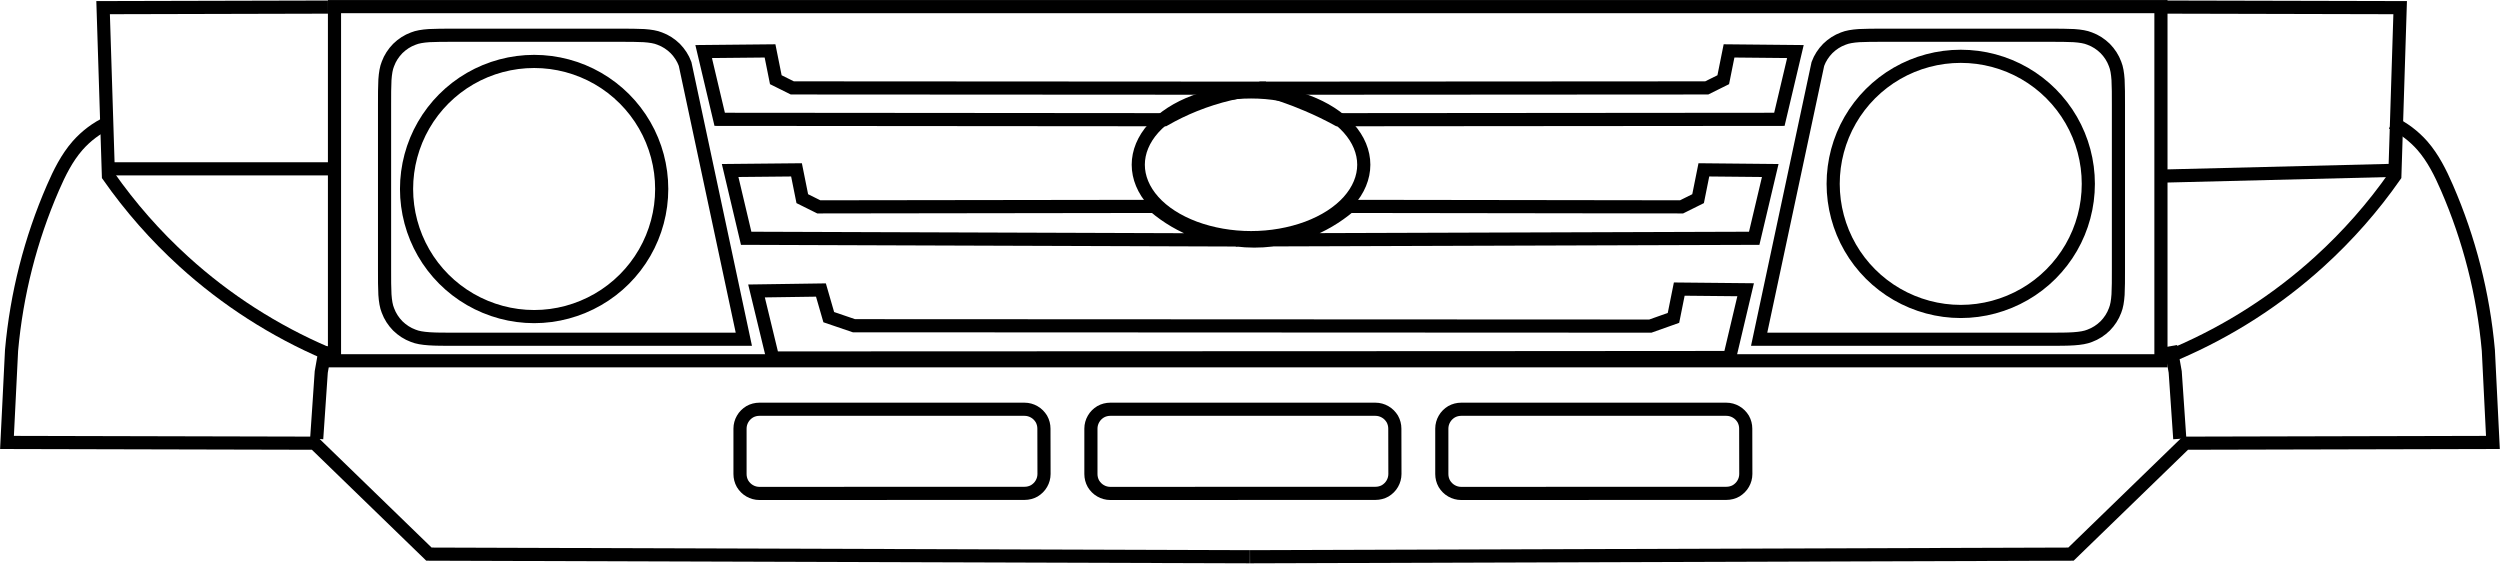
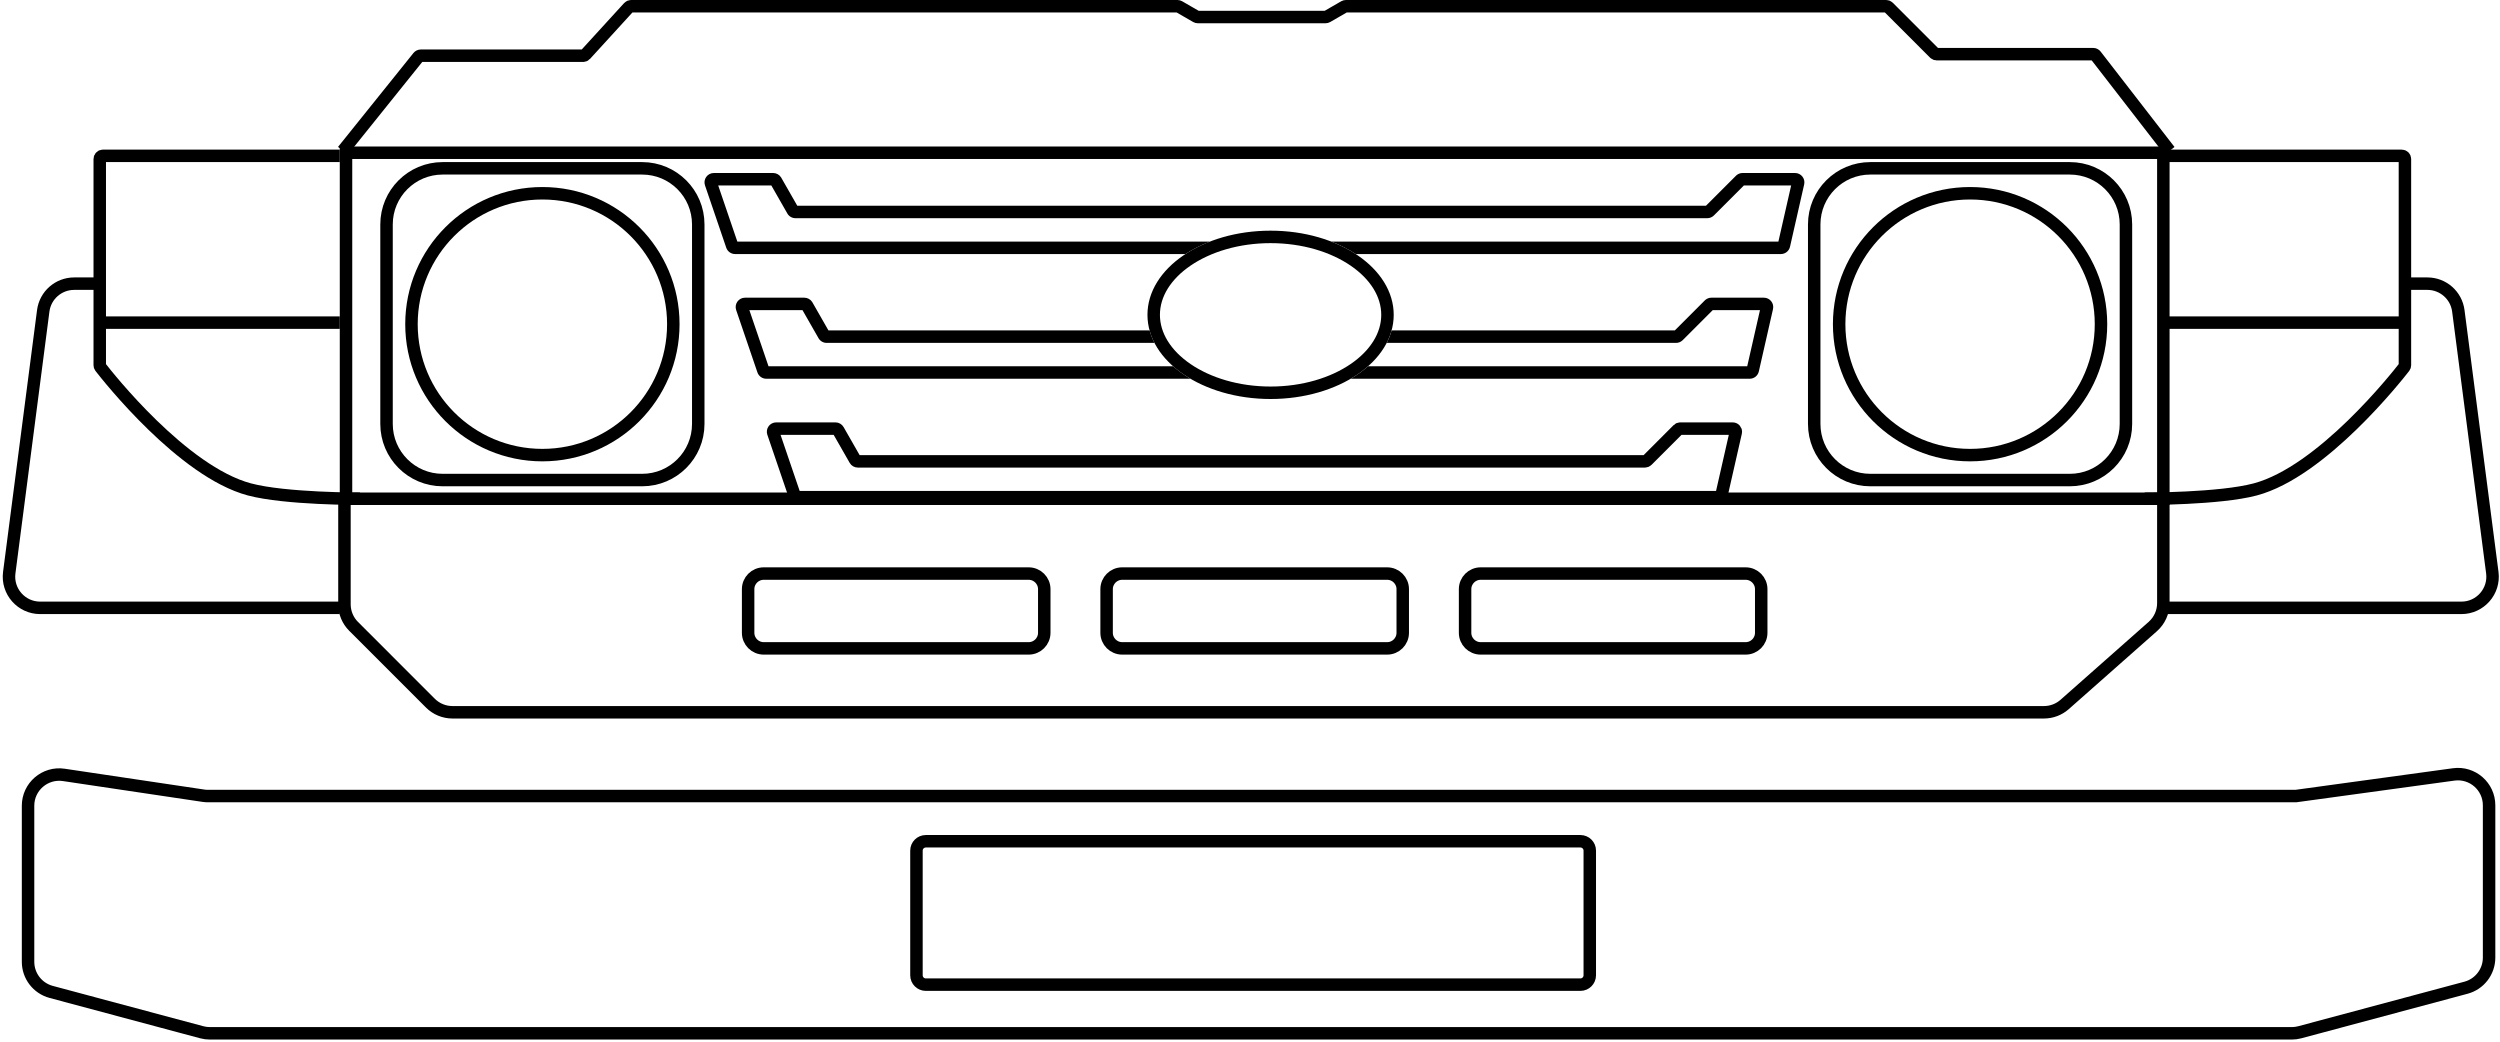
- <svg xmlns="http://www.w3.org/2000/svg" xmlns:ns1="http://xml.openoffice.org/svg/export" version="1.2" viewBox="14720 22026 26817 6044" preserveAspectRatio="xMidYMid" fill-rule="evenodd" stroke-width="28.222" stroke-linejoin="round" xml:space="preserve">
-   <defs class="EmbeddedBulletChars">
-     <g id="bullet-char-template-57356" transform="scale(0.0004882812,-0.0004882812)">
-       <path d="M 580,1141 L 1163,571 580,0 -4,571 580,1141 Z" />
-     </g>
-     <g id="bullet-char-template-57354" transform="scale(0.0004882812,-0.0004882812)">
-       <path d="M 8,1128 L 1137,1128 1137,0 8,0 8,1128 Z" />
-     </g>
-     <g id="bullet-char-template-10146" transform="scale(0.0004882812,-0.0004882812)">
-       <path d="M 174,0 L 602,739 174,1481 1456,739 174,0 Z M 1358,739 L 309,1346 659,739 1358,739 Z" />
-     </g>
-     <g id="bullet-char-template-10132" transform="scale(0.0004882812,-0.0004882812)">
-       <path d="M 2015,739 L 1276,0 717,0 1260,543 174,543 174,936 1260,936 717,1481 1274,1481 2015,739 Z" />
-     </g>
-     <g id="bullet-char-template-10007" transform="scale(0.0004882812,-0.0004882812)">
-       <path d="M 0,-2 C -7,14 -16,27 -25,37 L 356,567 C 262,823 215,952 215,954 215,979 228,992 255,992 264,992 276,990 289,987 310,991 331,999 354,1012 L 381,999 492,748 772,1049 836,1024 860,1049 C 881,1039 901,1025 922,1006 886,937 835,863 770,784 769,783 710,716 594,584 L 774,223 C 774,196 753,168 711,139 L 727,119 C 717,90 699,76 672,76 641,76 570,178 457,381 L 164,-76 C 142,-110 111,-127 72,-127 30,-127 9,-110 8,-76 1,-67 -2,-52 -2,-32 -2,-23 -1,-13 0,-2 Z" />
-     </g>
-     <g id="bullet-char-template-10004" transform="scale(0.0004882812,-0.0004882812)">
-       <path d="M 285,-33 C 182,-33 111,30 74,156 52,228 41,333 41,471 41,549 55,616 82,672 116,743 169,778 240,778 293,778 328,747 346,684 L 369,508 C 377,444 397,411 428,410 L 1163,1116 C 1174,1127 1196,1133 1229,1133 1271,1133 1292,1118 1292,1087 L 1292,965 C 1292,929 1282,901 1262,881 L 442,47 C 390,-6 338,-33 285,-33 Z" />
-     </g>
-     <g id="bullet-char-template-9679" transform="scale(0.0004882812,-0.0004882812)">
-       <path d="M 813,0 C 632,0 489,54 383,161 276,268 223,411 223,592 223,773 276,916 383,1023 489,1130 632,1184 813,1184 992,1184 1136,1130 1245,1023 1353,916 1407,772 1407,592 1407,412 1353,268 1245,161 1136,54 992,0 813,0 Z" />
-     </g>
-     <g id="bullet-char-template-8226" transform="scale(0.0004882812,-0.0004882812)">
-       <path d="M 346,457 C 273,457 209,483 155,535 101,586 74,649 74,723 74,796 101,859 155,911 209,963 273,989 346,989 419,989 480,963 531,910 582,859 608,796 608,723 608,648 583,586 532,535 482,483 420,457 346,457 Z" />
-     </g>
-     <g id="bullet-char-template-8211" transform="scale(0.0004882812,-0.0004882812)">
-       <path d="M -4,459 L 1135,459 1135,606 -4,606 -4,459 Z" />
-     </g>
-     <g id="bullet-char-template-61548" transform="scale(0.0004882812,-0.0004882812)">
-       <path d="M 173,740 C 173,903 231,1043 346,1159 462,1274 601,1332 765,1332 928,1332 1067,1274 1183,1159 1299,1043 1357,903 1357,740 1357,577 1299,437 1183,322 1067,206 928,148 765,148 601,148 462,206 346,322 231,437 173,577 173,740 Z" />
-     </g>
-   </defs>
-   <g ns1:name="page7" class="Page">
-     <g class="Group">
-       <g class="com.sun.star.drawing.CustomShape">
-         <g id="id3">
-           <rect class="BoundingBox" stroke="none" fill="none" x="26351" y="26345" width="3404" height="1046" />
-           <path fill="none" stroke="rgb(0,0,0)" stroke-width="141" stroke-linejoin="miter" d="M 26422,26624 L 26422,26624 C 26422,26587 26432,26551 26450,26520 26468,26488 26495,26462 26526,26443 26558,26425 26594,26416 26630,26416 L 29474,26416 29474,26416 C 29511,26416 29547,26426 29578,26444 29610,26462 29636,26489 29655,26520 29673,26552 29682,26588 29682,26624 L 29682,26624 29683,27110 29683,27110 C 29683,27147 29673,27183 29655,27214 29637,27246 29610,27272 29579,27291 29547,27309 29511,27318 29475,27318 L 26630,27319 26630,27319 C 26593,27319 26557,27309 26526,27291 26494,27273 26468,27246 26449,27215 26431,27183 26422,27147 26422,27111 L 26422,26624 Z" />
-         </g>
-       </g>
-       <g class="com.sun.star.drawing.CustomShape">
-         <g id="id4">
-           <rect class="BoundingBox" stroke="none" fill="none" x="30115" y="26345" width="3404" height="1046" />
-           <path fill="none" stroke="rgb(0,0,0)" stroke-width="141" stroke-linejoin="miter" d="M 30186,26624 L 30186,26624 C 30186,26587 30196,26551 30214,26520 30232,26488 30259,26462 30290,26443 30322,26425 30358,26416 30394,26416 L 33238,26416 33238,26416 C 33275,26416 33311,26426 33342,26444 33374,26462 33400,26489 33419,26520 33437,26552 33446,26588 33446,26624 L 33446,26624 33447,27110 33447,27110 C 33447,27147 33437,27183 33419,27214 33401,27246 33374,27272 33343,27291 33311,27309 33275,27318 33239,27318 L 30394,27319 30394,27319 C 30357,27319 30321,27309 30290,27291 30258,27273 30232,27246 30213,27215 30195,27183 30186,27147 30186,27111 L 30186,26624 Z" />
-         </g>
-       </g>
-       <g class="com.sun.star.drawing.CustomShape">
-         <g id="id5">
-           <rect class="BoundingBox" stroke="none" fill="none" x="22587" y="26345" width="3404" height="1046" />
-           <path fill="none" stroke="rgb(0,0,0)" stroke-width="141" stroke-linejoin="miter" d="M 22658,26624 L 22658,26624 C 22658,26587 22668,26551 22686,26520 22704,26488 22731,26462 22762,26443 22794,26425 22830,26416 22866,26416 L 25710,26416 25710,26416 C 25747,26416 25783,26426 25814,26444 25846,26462 25872,26489 25891,26520 25909,26552 25918,26588 25918,26624 L 25918,26624 25919,27110 25919,27110 C 25919,27147 25909,27183 25891,27214 25873,27246 25846,27272 25815,27291 25783,27309 25747,27318 25711,27318 L 22866,27319 22866,27319 C 22829,27319 22793,27309 22762,27291 22730,27273 22704,27246 22685,27215 22667,27183 22658,27147 22658,27111 L 22658,26624 Z" />
-         </g>
-       </g>
-       <g class="com.sun.star.drawing.CustomShape">
-         <g id="id6">
-           <rect class="BoundingBox" stroke="none" fill="none" x="18046" y="25726" width="240" height="1013" />
-           <path fill="none" stroke="rgb(0,0,0)" stroke-width="141" stroke-linejoin="miter" d="M 18215,25739 L 18166,26016 18117,26733" />
-         </g>
-       </g>
-       <g class="com.sun.star.drawing.CustomShape">
-         <g id="id7">
-           <rect class="BoundingBox" stroke="none" fill="none" x="37934" y="25726" width="240" height="1013" />
-           <path fill="none" stroke="rgb(0,0,0)" stroke-width="141" stroke-linejoin="miter" d="M 38004,25739 L 38053,26016 38102,26733" />
-         </g>
-       </g>
-       <g class="com.sun.star.drawing.CustomShape">
-         <g id="id8">
-           <rect class="BoundingBox" stroke="none" fill="none" x="19010" y="22614" width="2880" height="2879" />
-           <path fill="none" stroke="rgb(0,0,0)" stroke-width="141" stroke-linejoin="miter" d="M 19081,24053 L 19081,24053 C 19081,23813 19144,23577 19264,23369 19384,23161 19557,22988 19765,22868 19973,22748 20209,22685 20450,22685 L 20450,22685 C 20690,22685 20926,22748 21134,22868 21342,22988 21515,23161 21635,23369 21755,23577 21818,23813 21818,24053 L 21818,24053 21818,24053 C 21818,24293 21755,24529 21635,24737 21515,24945 21342,25118 21134,25238 20926,25358 20690,25422 20450,25422 L 20450,25422 C 20209,25422 19973,25358 19765,25238 19557,25118 19384,24945 19264,24737 19144,24529 19081,24293 19081,24053 Z" />
-         </g>
-       </g>
-       <g class="com.sun.star.drawing.CustomShape">
-         <g id="id9">
-           <rect class="BoundingBox" stroke="none" fill="none" x="18774" y="22333" width="4014" height="3404" />
-           <path fill="none" stroke="rgb(0,0,0)" stroke-width="141" stroke-linejoin="miter" d="M 19592,22404 L 21358,22404 C 21468,22404 21555,22404 21627,22408 21698,22413 21753,22422 21797,22440 21860,22463 21916,22500 21963,22546 22009,22593 22046,22649 22069,22712 L 22699,25665 19592,25665 C 19483,25665 19395,25665 19323,25660 19252,25655 19197,25646 19153,25628 19090,25605 19034,25568 18987,25522 18941,25475 18904,25419 18881,25356 18863,25312 18854,25257 18849,25186 18845,25114 18845,25026 18845,24917 L 18845,23151 C 18845,23042 18845,22954 18849,22882 18854,22811 18863,22756 18881,22712 18904,22649 18941,22593 18987,22546 19034,22500 19090,22463 19153,22440 19197,22422 19252,22413 19323,22408 19395,22404 19483,22404 19592,22404 Z" />
-         </g>
-       </g>
-       <g class="com.sun.star.drawing.CustomShape">
-         <g id="id10">
-           <rect class="BoundingBox" stroke="none" fill="none" x="18237" y="22026" width="19735" height="3942" />
-           <path fill="none" stroke="rgb(0,0,0)" stroke-width="141" stroke-linejoin="miter" d="M 28104,25896 L 18308,25896 18308,22097 37900,22097 37900,25896 28104,25896 Z" />
-         </g>
-       </g>
-       <g class="com.sun.star.drawing.CustomShape">
-         <g id="id11">
-           <rect class="BoundingBox" stroke="none" fill="none" x="34313" y="22559" width="2880" height="2879" />
-           <path fill="none" stroke="rgb(0,0,0)" stroke-width="141" stroke-linejoin="miter" d="M 34384,23998 L 34384,23998 C 34384,23758 34447,23522 34567,23314 34687,23106 34860,22933 35068,22813 35276,22693 35512,22630 35753,22630 L 35753,22630 C 35993,22630 36229,22693 36437,22813 36645,22933 36818,23106 36938,23314 37058,23522 37121,23758 37121,23998 L 37121,23998 37121,23998 C 37121,24238 37058,24474 36938,24682 36818,24890 36645,25063 36437,25183 36229,25303 35993,25367 35753,25367 L 35753,25367 C 35512,25367 35276,25303 35068,25183 34860,25063 34687,24890 34567,24682 34447,24474 34384,24238 34384,23998 Z" />
-         </g>
-       </g>
-       <g class="com.sun.star.drawing.CustomShape">
-         <g id="id12">
-           <rect class="BoundingBox" stroke="none" fill="none" x="15753" y="22031" width="2500" height="3851" />
-           <path fill="none" stroke="rgb(0,0,0)" stroke-width="141" stroke-linejoin="miter" d="M 18238,22102 L 15826,22108 15883,23913 C 16117,24247 16387,24555 16692,24832 17144,25243 17662,25575 18224,25816" />
-         </g>
-       </g>
-       <g class="com.sun.star.drawing.LineShape">
-         <g id="id13">
-           <rect class="BoundingBox" stroke="none" fill="none" x="15859" y="23766" width="2404" height="143" />
-           <path fill="none" stroke="rgb(0,0,0)" stroke-width="141" stroke-linejoin="miter" d="M 15859,23837 L 18262,23837" />
-         </g>
-       </g>
-       <g class="com.sun.star.drawing.CustomShape">
-         <g id="id14">
-           <rect class="BoundingBox" stroke="none" fill="none" x="37948" y="22031" width="2592" height="3851" />
-           <path fill="none" stroke="rgb(0,0,0)" stroke-width="141" stroke-linejoin="miter" d="M 37949,22102 L 40466,22108 40409,23913 C 40176,24247 39905,24555 39600,24832 39148,25243 38630,25575 38069,25816" />
-         </g>
-       </g>
-       <g class="com.sun.star.drawing.LineShape">
-         <g id="id15">
-           <rect class="BoundingBox" stroke="none" fill="none" x="37945" y="23781" width="2507" height="205" />
-           <path fill="none" stroke="rgb(0,0,0)" stroke-width="141" stroke-linejoin="miter" d="M 40449,23852 L 37947,23914" />
-         </g>
-       </g>
-       <g class="Group">
-         <g class="com.sun.star.drawing.CustomShape">
-           <g id="id16">
-             <rect class="BoundingBox" stroke="none" fill="none" x="22463" y="23776" width="5538" height="896" />
-             <path fill="none" stroke="rgb(0,0,0)" stroke-width="141" stroke-linejoin="miter" d="M 22552,23855 L 22724,24582 27995,24600 C 27848,24591 27703,24561 27565,24511 27396,24449 27239,24357 27102,24240 L 23503,24245 23326,24157 23264,23848 22552,23855 Z" />
-           </g>
-         </g>
-         <g class="com.sun.star.drawing.CustomShape">
-           <g id="id17">
-             <rect class="BoundingBox" stroke="none" fill="none" x="22179" y="22500" width="6128" height="882" />
-             <path fill="none" stroke="rgb(0,0,0)" stroke-width="141" stroke-linejoin="miter" d="M 22268,22579 L 22440,23306 27210,23310 C 27315,23250 27424,23197 27536,23152 27780,23054 28038,22993 28300,22972 L 23219,22969 23042,22881 22980,22572 22268,22579 Z" />
-           </g>
-         </g>
-         <g class="com.sun.star.drawing.CustomShape">
-           <g id="id18">
-             <rect class="BoundingBox" stroke="none" fill="none" x="22745" y="25055" width="10790" height="883" />
-             <path fill="none" stroke="rgb(0,0,0)" stroke-width="141" stroke-linejoin="miter" d="M 33445,25134 L 33273,25861 30552,25863 27903,25864 23009,25866 22835,25147 23526,25137 23610,25428 23880,25520 32423,25524 32671,25436 32733,25127 33445,25134 33445,25134 Z" />
-           </g>
-         </g>
-         <g class="com.sun.star.drawing.CustomShape">
-           <g id="id19">
-             <rect class="BoundingBox" stroke="none" fill="none" x="27975" y="23776" width="5824" height="908" />
-             <path fill="none" stroke="rgb(0,0,0)" stroke-width="141" stroke-linejoin="miter" d="M 33709,23855 L 33537,24582 27984,24600 C 28237,24631 28493,24600 28732,24511 28900,24448 29057,24356 29194,24240 L 32758,24245 32935,24157 32997,23848 33709,23855 Z" />
-           </g>
-         </g>
-         <g class="com.sun.star.drawing.CustomShape">
-           <g id="id20">
-             <rect class="BoundingBox" stroke="none" fill="none" x="27703" y="22500" width="6366" height="882" />
-             <path fill="none" stroke="rgb(0,0,0)" stroke-width="141" stroke-linejoin="miter" d="M 33979,22579 L 33807,23306 29072,23310 C 28966,23252 28857,23199 28746,23152 28578,23080 28405,23020 28229,22972 L 33028,22969 33205,22881 33267,22572 33979,22579 Z" />
-           </g>
-         </g>
-       </g>
-       <g class="com.sun.star.drawing.CustomShape">
-         <g id="id21">
-           <rect class="BoundingBox" stroke="none" fill="none" x="26859" y="22941" width="2562" height="1705" />
-           <path fill="none" stroke="rgb(0,0,0)" stroke-width="141" stroke-linejoin="miter" d="M 26930,23793 L 26930,23793 C 26930,23656 26986,23521 27092,23402 27198,23283 27351,23185 27535,23116 27719,23048 27927,23012 28140,23012 L 28140,23012 C 28352,23012 28560,23048 28744,23116 28928,23185 29081,23283 29187,23402 29293,23521 29349,23656 29349,23793 L 29349,23793 29349,23793 C 29349,23930 29293,24065 29187,24184 29081,24303 28928,24401 28744,24470 28560,24538 28352,24575 28140,24575 L 28140,24575 C 27927,24575 27719,24538 27535,24470 27351,24401 27198,24303 27092,24184 26986,24065 26930,23930 26930,23793 Z" />
-         </g>
-       </g>
-       <g class="com.sun.star.drawing.CustomShape">
-         <g id="id22">
-           <rect class="BoundingBox" stroke="none" fill="none" x="33502" y="22333" width="4014" height="3404" />
-           <path fill="none" stroke="rgb(0,0,0)" stroke-width="141" stroke-linejoin="miter" d="M 36697,22404 L 34931,22404 C 34821,22404 34734,22404 34662,22408 34591,22413 34536,22422 34492,22440 34429,22463 34373,22500 34326,22546 34280,22593 34243,22649 34220,22712 L 33590,25665 36697,25665 C 36806,25665 36894,25665 36966,25660 37037,25655 37092,25646 37136,25628 37199,25605 37255,25568 37302,25522 37348,25475 37385,25419 37408,25356 37426,25312 37435,25257 37440,25186 37444,25114 37444,25026 37444,24917 L 37444,23151 C 37444,23042 37444,22954 37440,22882 37435,22811 37426,22756 37408,22712 37385,22649 37348,22593 37302,22546 37255,22500 37199,22463 37136,22440 37092,22422 37037,22413 36966,22408 36894,22404 36806,22404 36697,22404 Z" />
-         </g>
-       </g>
-       <g class="com.sun.star.drawing.CustomShape">
-         <g id="id23">
-           <rect class="BoundingBox" stroke="none" fill="none" x="14720" y="23278" width="13409" height="4792" />
-           <path fill="none" stroke="rgb(0,0,0)" stroke-width="141" stroke-linejoin="miter" d="M 15880,23342 C 15755,23400 15644,23484 15552,23588 15436,23721 15358,23879 15288,24040 15048,24592 14898,25180 14844,25784 L 14795,26772 18094,26780 19321,27970 28127,27998" />
-         </g>
-       </g>
-       <g class="com.sun.star.drawing.CustomShape">
-         <g id="id24">
-           <rect class="BoundingBox" stroke="none" fill="none" x="28128" y="23278" width="13409" height="4792" />
-           <path fill="none" stroke="rgb(0,0,0)" stroke-width="141" stroke-linejoin="miter" d="M 40376,23342 C 40501,23400 40612,23484 40704,23588 40820,23721 40898,23879 40968,24040 41208,24592 41358,25180 41412,25784 L 41461,26772 38162,26780 36935,27970 28129,27998" />
-         </g>
-       </g>
-     </g>
-   </g>
+ <svg xmlns="http://www.w3.org/2000/svg" width="802" height="334" viewBox="0 0 802 334" fill="none">
+   <rect x="294" y="269.877" width="216" height="46" rx="3" stroke="black" stroke-width="4" />
+   <path d="M65.267 255.268L20.475 248.588C14.431 247.687 9 252.369 9 258.479V308.543C9 313.069 12.04 317.031 16.412 318.203L64.728 331.149C65.573 331.375 66.443 331.49 67.317 331.49H735.183C736.057 331.49 736.928 331.375 737.772 331.149L791.088 316.863C795.46 315.692 798.5 311.73 798.5 307.204V258.341C798.5 252.279 793.148 247.611 787.142 248.434L736.5 255.377H66.742C66.248 255.377 65.755 255.34 65.267 255.268Z" stroke="black" stroke-width="4" />
+   <path d="M110 48.377L134.2 18.251C134.39 18.015 134.676 17.877 134.979 17.877H187.059C187.34 17.877 187.608 17.759 187.797 17.552L201.703 2.326C201.892 2.118 202.16 2 202.441 2H377.732C377.908 2 378.08 2.046 378.232 2.134L383.768 5.33C383.92 5.418 384.092 5.464 384.268 5.464H425.232C425.408 5.464 425.58 5.418 425.732 5.33L431.268 2.134C431.42 2.046 431.592 2 431.768 2H605.086C605.351 2 605.605 2.105 605.793 2.293L620.584 17.084C620.772 17.272 621.026 17.377 621.291 17.377H671.51C671.819 17.377 672.111 17.52 672.3 17.765L696 48.377" stroke="black" stroke-width="4" />
+   <rect x="111" y="49" width="583" height="111" stroke="black" stroke-width="4" />
+   <rect x="124" y="54" width="100" height="100" rx="18" stroke="black" stroke-width="4" />
+   <circle cx="174" cy="104" r="42" stroke="black" stroke-width="4" />
+   <rect x="582" y="54" width="100" height="100" rx="18" stroke="black" stroke-width="4" />
+   <circle cx="632" cy="104" r="42" stroke="black" stroke-width="4" />
+   <path d="M268.024 137.5H249.002C248.316 137.5 247.834 138.174 248.055 138.823L254.874 158.823C255.012 159.228 255.392 159.5 255.82 159.5H551.306C551.773 159.5 552.178 159.177 552.281 158.722L556.827 138.722C556.969 138.096 556.493 137.5 555.852 137.5H539.019C538.753 137.5 538.499 137.605 538.312 137.793L528.397 147.707C528.21 147.895 527.955 148 527.69 148H275.185C274.826 148 274.495 147.808 274.317 147.496L268.892 138.004C268.714 137.692 268.383 137.5 268.024 137.5Z" stroke="black" stroke-width="4" />
+   <path d="M258.025 95.5C259.034 95.5 259.971 96.007 260.524 96.841L260.63 97.012L265.766 106H368.787C369.163 107.373 369.692 108.709 370.359 110H265.186C264.109 110 263.115 109.423 262.581 108.488L257.445 99.5H240.4L246.536 117.5H376.344C377.994 118.959 379.858 120.3 381.904 121.5H245.821C244.538 121.5 243.396 120.683 242.981 119.468L236.163 99.468C235.5 97.522 236.947 95.5 239.003 95.5H258.025ZM565.853 95.5C567.778 95.5 569.205 97.288 568.778 99.165L564.232 119.165C563.922 120.531 562.707 121.5 561.307 121.5H433.313C435.36 120.3 437.224 118.959 438.875 117.5H560.509L564.6 99.5H549.434L539.812 109.121C539.25 109.683 538.487 110 537.691 110H444.858C445.526 108.709 446.055 107.373 446.431 106H537.277L546.898 96.379L547.118 96.18C547.652 95.742 548.323 95.5 549.02 95.5H565.853ZM248.025 55.5C249.034 55.5 249.971 56.007 250.524 56.841L250.63 57.012L255.766 66H547.277L556.898 56.379L557.118 56.18C557.652 55.742 558.323 55.5 559.02 55.5H575.853C577.778 55.5 579.205 57.288 578.778 59.165L574.232 79.165C573.922 80.531 572.707 81.5 571.307 81.5H434.929C432.569 79.955 429.93 78.609 427.068 77.5H570.509L574.6 59.5H559.434L549.812 69.121C549.25 69.683 548.487 70 547.691 70H255.186C254.109 70 253.115 69.423 252.581 68.488L247.445 59.5H230.4L236.536 77.5H388.149C385.288 78.609 382.648 79.955 380.289 81.5H235.821C234.538 81.5 233.396 80.683 232.981 79.468L226.163 59.468C225.5 57.522 226.947 55.5 229.003 55.5H248.025Z" fill="black" />
+   <path d="M407.604 76C418.162 76 427.632 78.929 434.406 83.56C441.191 88.197 445.104 94.398 445.104 101C445.104 107.602 441.191 113.803 434.406 118.44C427.632 123.071 418.162 126 407.604 126C397.047 126 387.577 123.071 380.803 118.44C374.018 113.803 370.104 107.602 370.104 101C370.104 94.398 374.018 88.197 380.803 83.56C387.577 78.929 397.047 76 407.604 76Z" stroke="black" stroke-width="4" />
+   <rect x="355" y="184" width="95" height="24" rx="5" stroke="black" stroke-width="4" />
+   <rect x="470" y="184" width="95" height="24" rx="5" stroke="black" stroke-width="4" />
+   <rect x="240" y="184" width="95" height="24" rx="5" stroke="black" stroke-width="4" />
+   <path d="M110.5 160V193.858C110.5 196.51 111.554 199.054 113.429 200.929L138.071 225.571C139.946 227.446 142.49 228.5 145.142 228.5H655.713C658.153 228.5 660.509 227.608 662.337 225.992L690.623 200.985C692.77 199.087 694 196.359 694 193.493V160" stroke="black" stroke-width="4" />
+   <path d="M693.5 195H789.618C795.652 195 800.312 189.696 799.535 183.713L788.631 99.713C787.984 94.729 783.739 91 778.714 91H770.5" stroke="black" stroke-width="4" />
+   <path d="M109 195H12.882C6.848 195 2.188 189.696 2.965 183.713L13.869 99.713C14.516 94.729 18.761 91 23.786 91H33" stroke="black" stroke-width="4" />
+   <path d="M694.5 50H770.5C771.052 50 771.5 50.448 771.5 51V103.5M688 160C688 160 711.993 160.075 723.5 157C744.912 151.279 768.951 120.793 771.311 117.746C771.445 117.573 771.5 117.382 771.5 117.163V103.5M771.5 103.5H694.5" stroke="black" stroke-width="4" />
+   <path d="M109 50H33C32.448 50 32 50.448 32 51V103.5M115.5 160C115.5 160 91.507 160.075 80 157C58.589 151.279 34.549 120.793 32.189 117.746C32.055 117.573 32 117.382 32 117.163V103.5M32 103.5H109" stroke="black" stroke-width="4" />
</svg>
